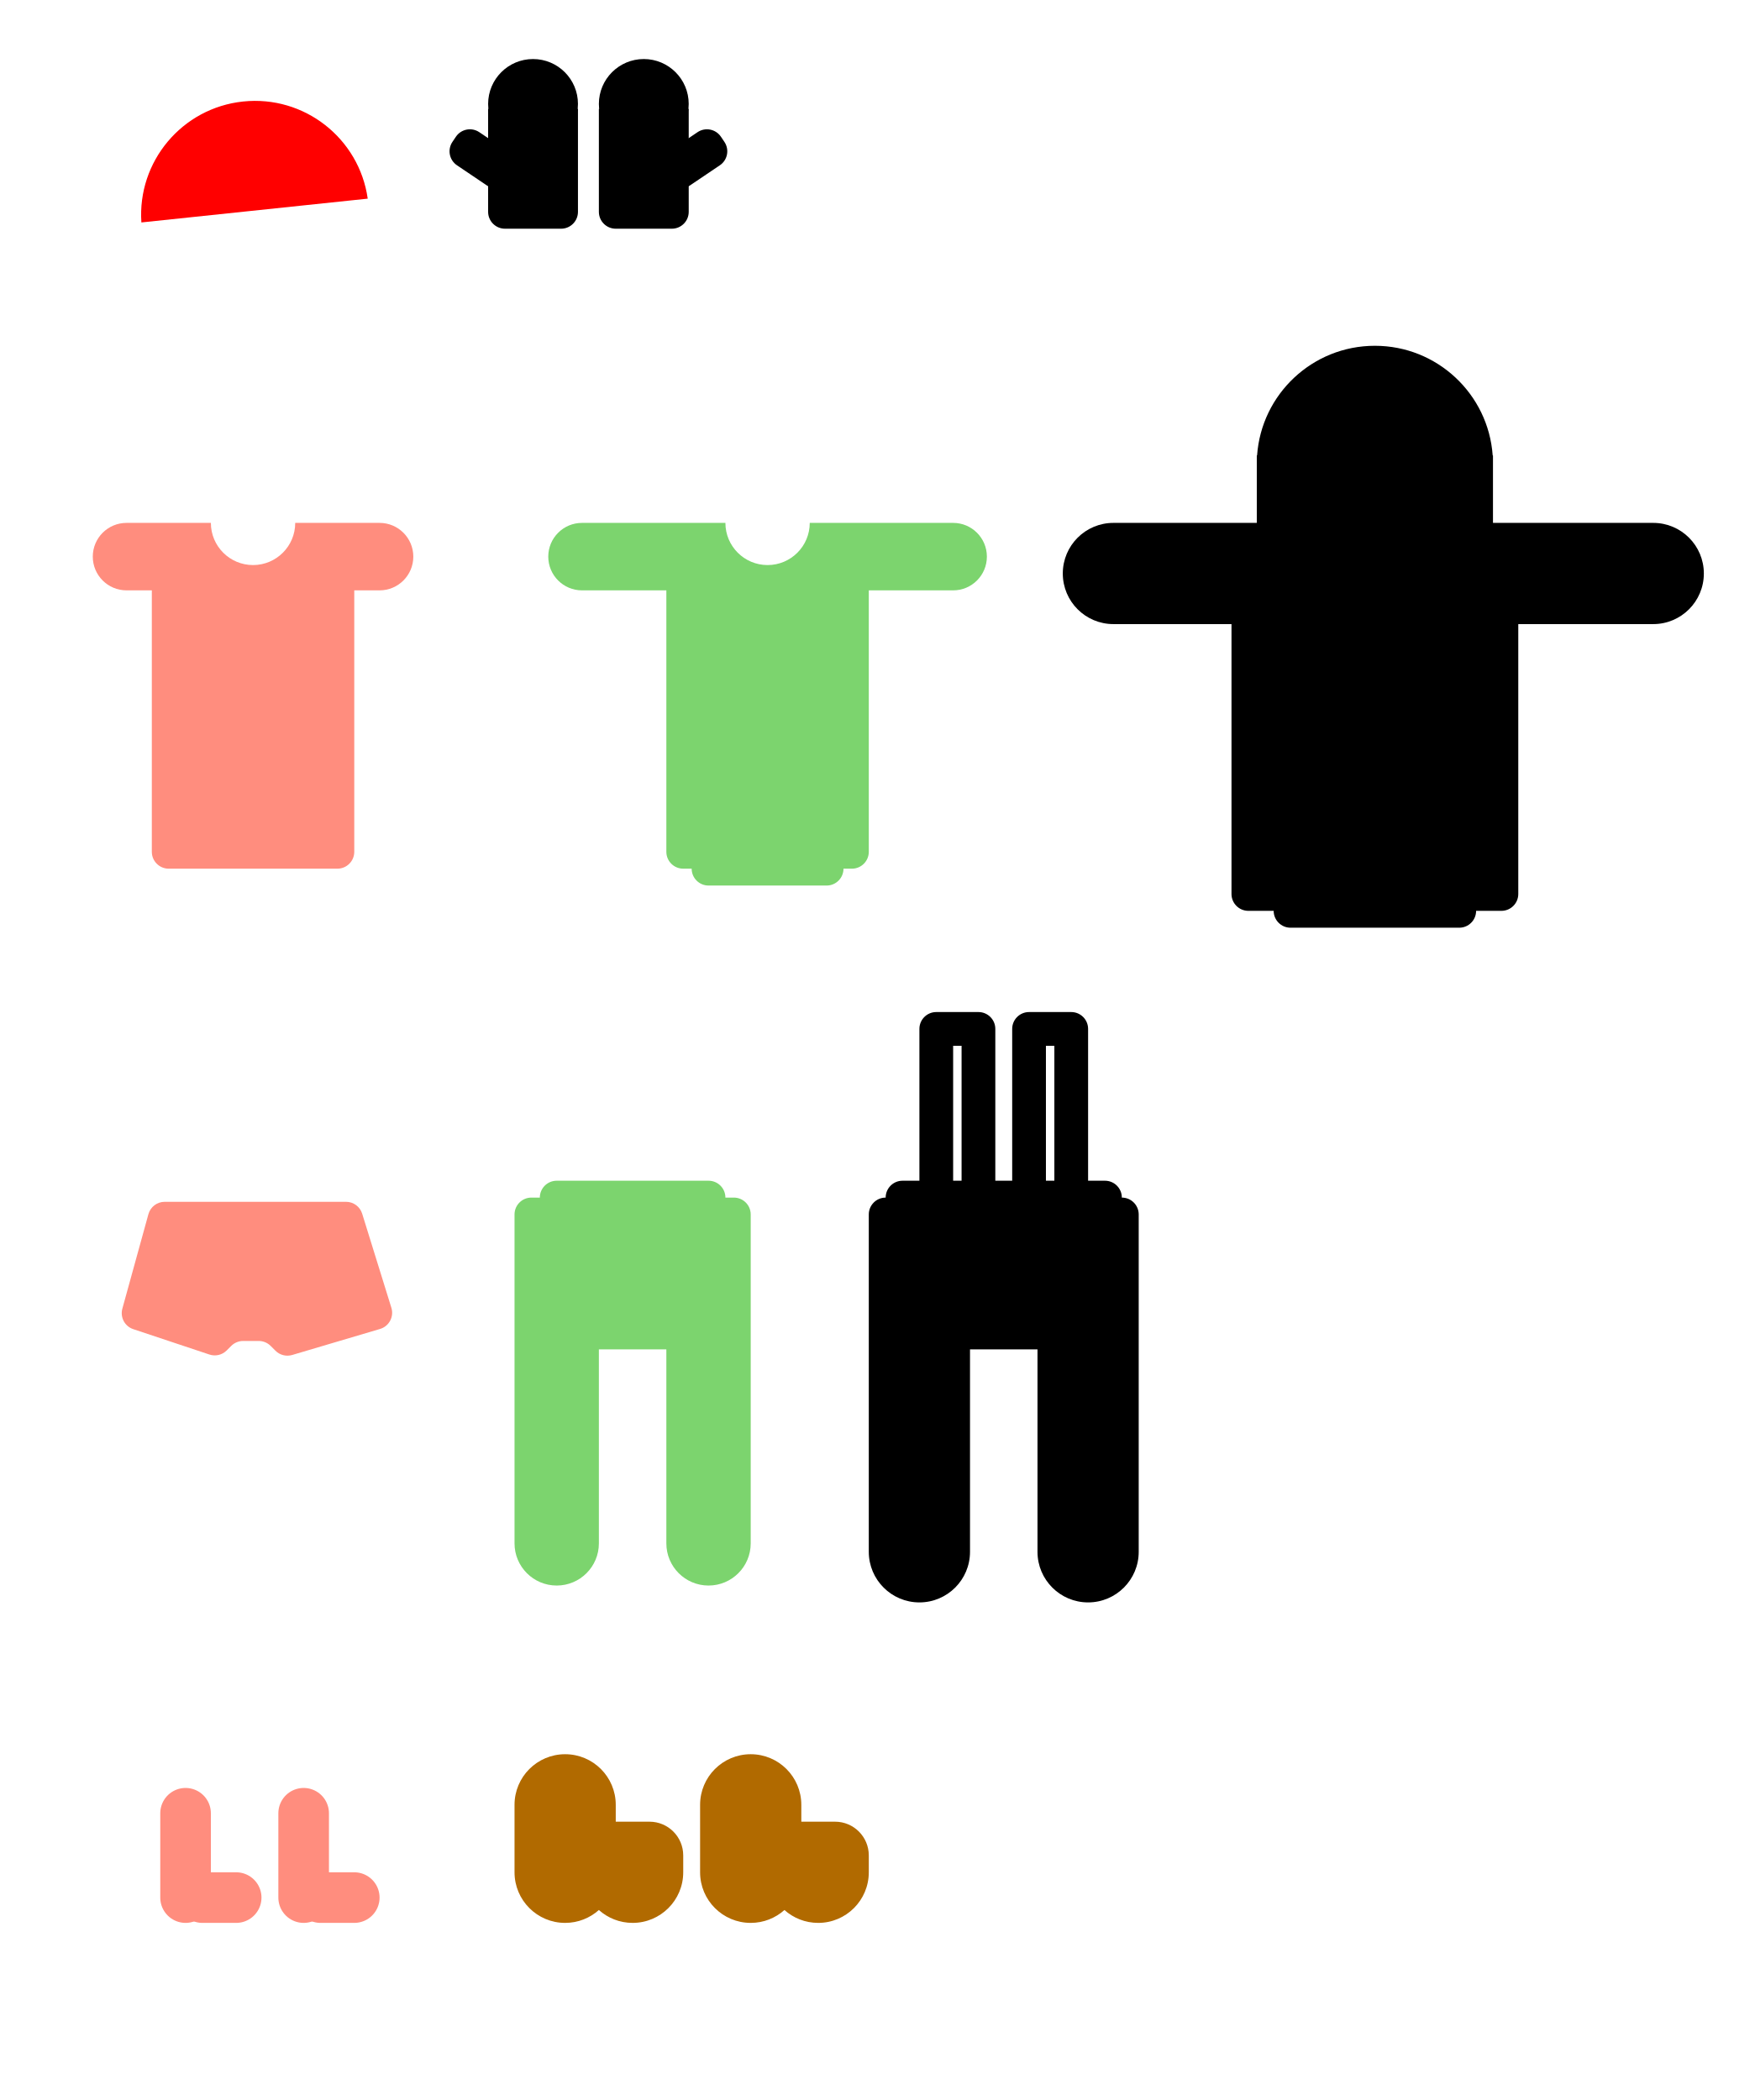
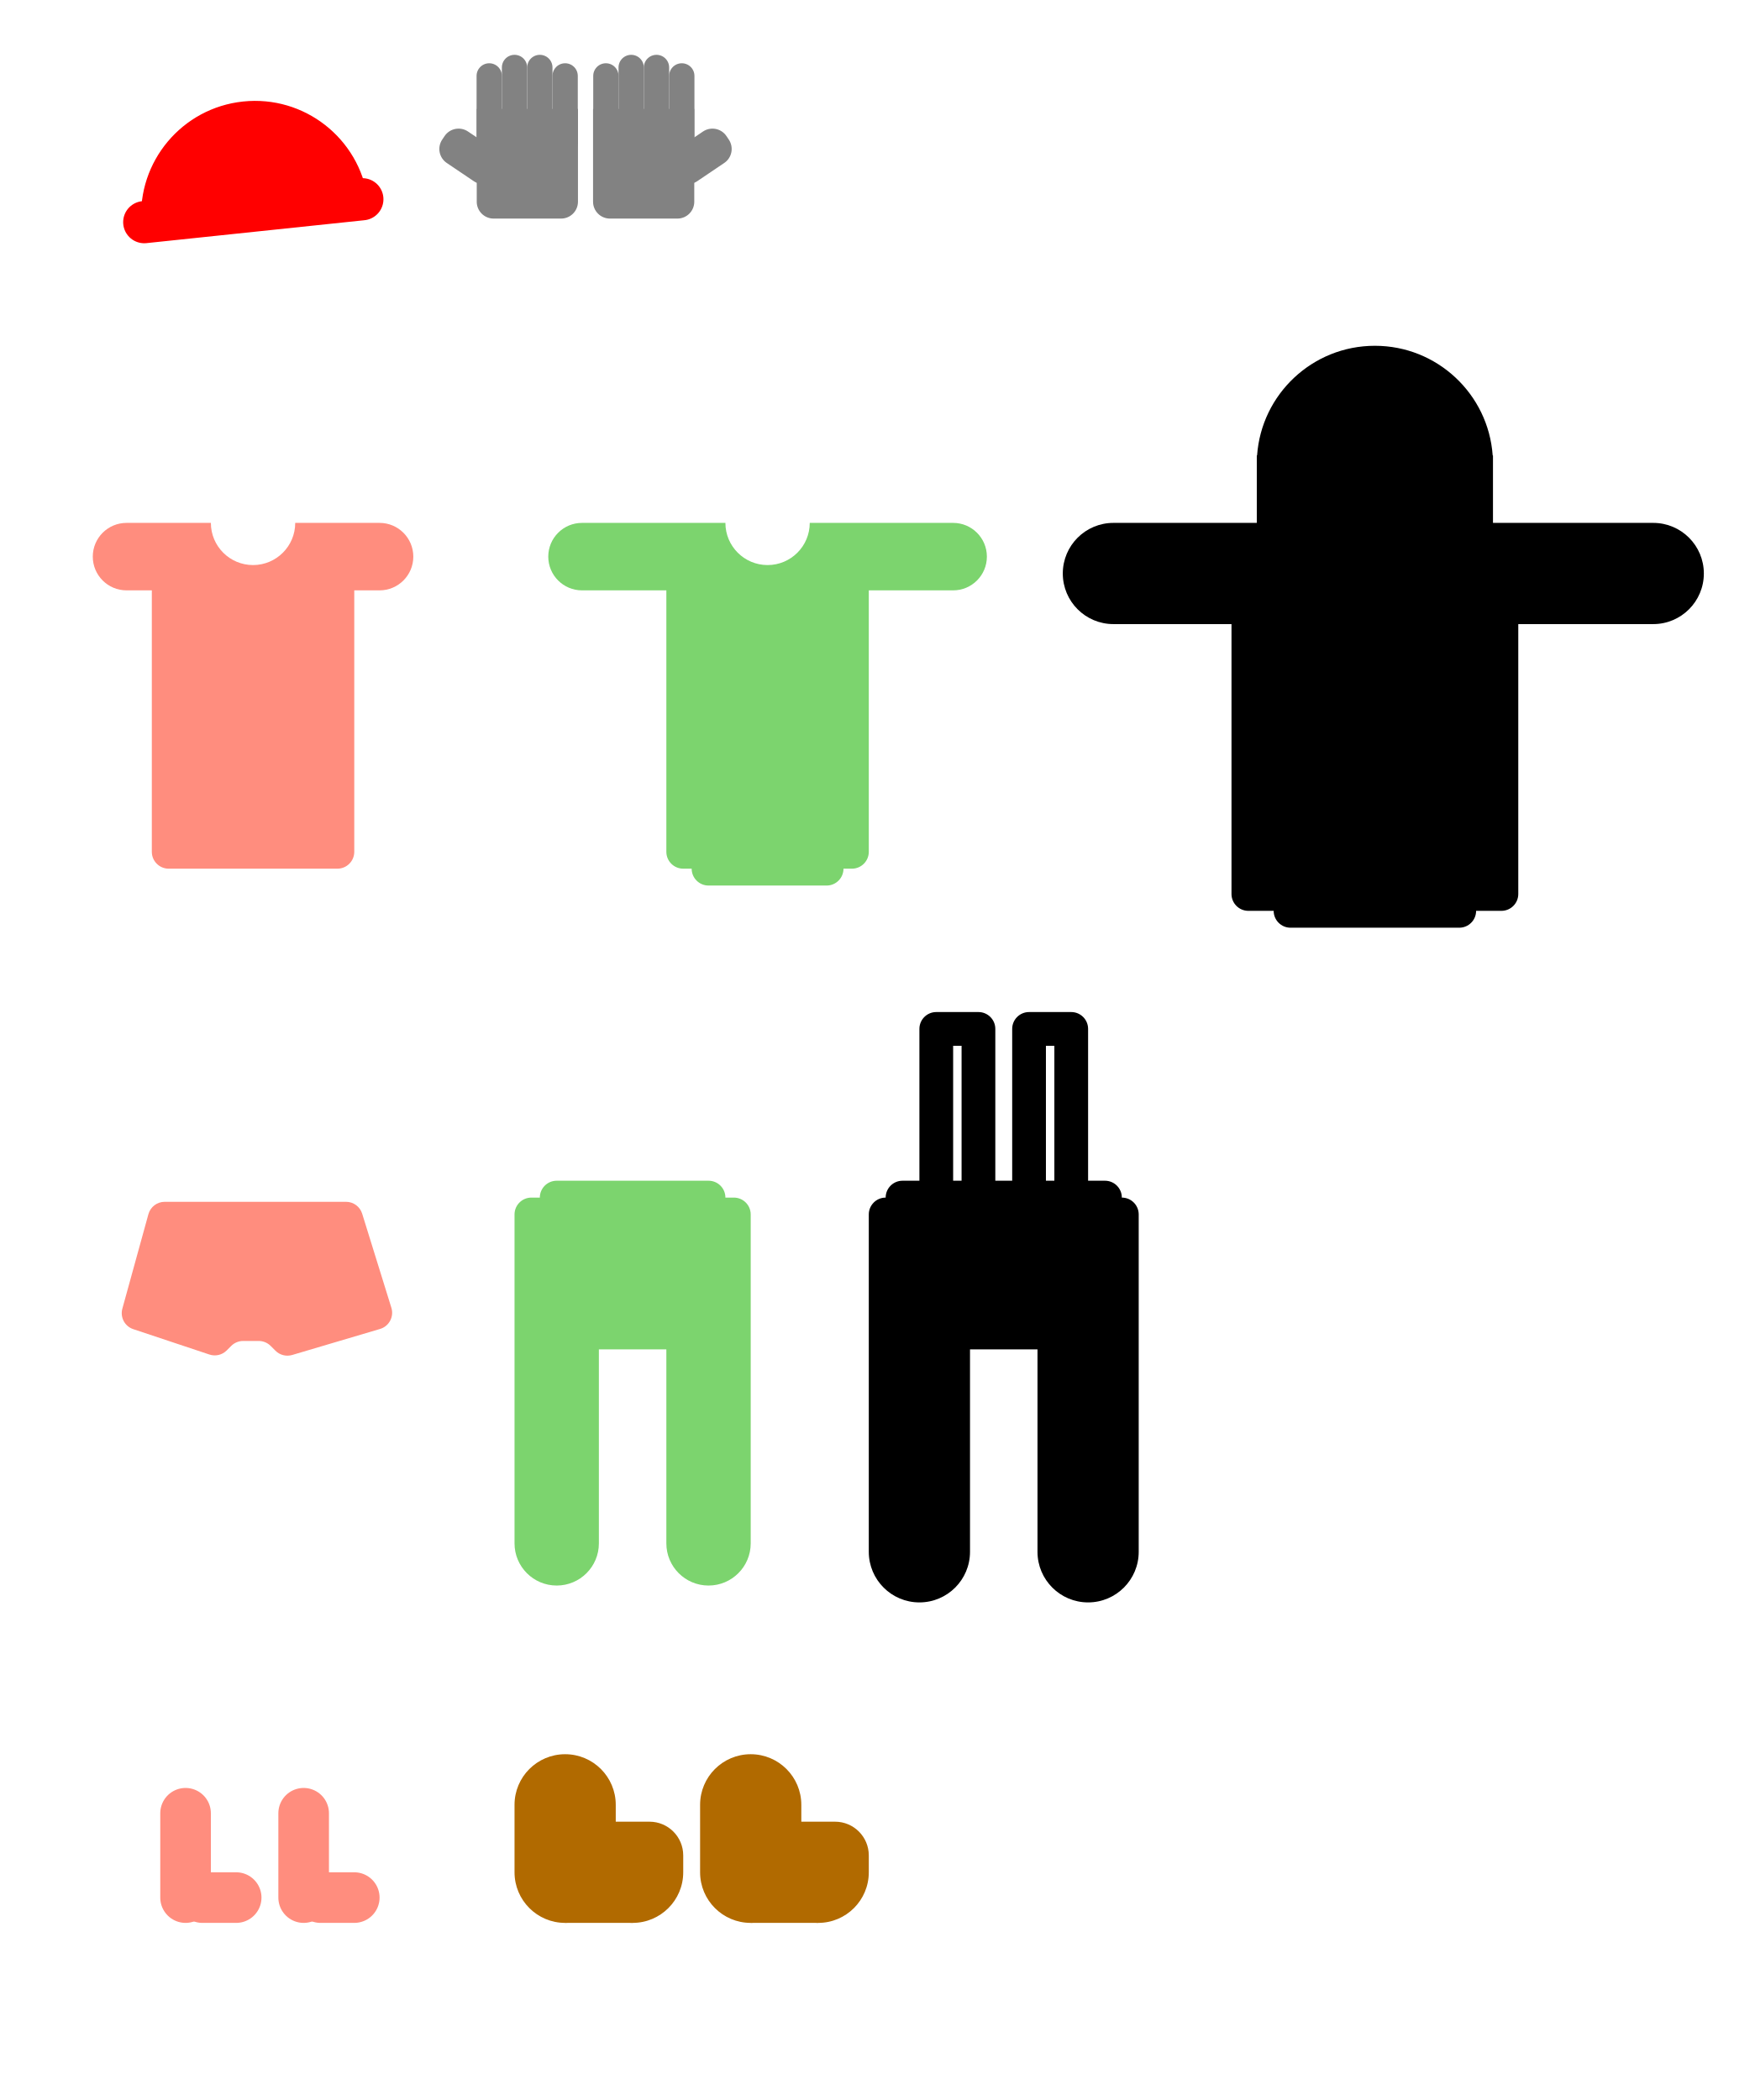
<svg xmlns="http://www.w3.org/2000/svg" width="208" height="249" viewBox="0 0 208 249" fill="none">
-   <path d="M71 12.917H81.651V25.118C81.651 26.223 80.755 27.118 79.651 27.118H73C71.895 27.118 71 26.223 71 25.118V12.917Z" fill="black" />
-   <circle cx="76.325" cy="12.325" r="5.325" fill="black" />
-   <rect x="77.485" y="19.188" width="8.284" height="4.734" rx="2" transform="rotate(-34 77.4851 19.1883)" fill="black" />
-   <path d="M68.52 12.917H57.869V25.118C57.869 26.223 58.765 27.118 59.869 27.118H66.52C67.625 27.118 68.52 26.223 68.52 25.118V12.917Z" fill="black" />
-   <circle r="5.325" transform="matrix(-1 0 0 1 63.1946 12.3254)" fill="black" />
-   <rect width="8.284" height="4.734" rx="2" transform="matrix(-0.829038 -0.559193 -0.559193 0.829038 62.0349 19.1883)" fill="black" />
  <path fill-rule="evenodd" clip-rule="evenodd" d="M43.596 23.554L16.762 26.375C16.269 19.163 21.572 12.797 28.821 12.036C36.069 11.274 42.58 16.397 43.596 23.554Z" fill="#FF0000" />
+   <line x1="17.101" y1="26.342" x2="42.959" y2="23.624" stroke="#FF0000" stroke-width="5" stroke-linecap="round" />
  <path fill-rule="evenodd" clip-rule="evenodd" d="M30 67C32.761 67 35 64.761 35 62H40H45C47.209 62 49 63.791 49 66C49 68.209 47.209 70 45 70H42V101C42 102.105 41.105 103 40 103H20C18.895 103 18 102.105 18 101V70H15C12.791 70 11 68.209 11 66C11 63.791 12.791 62 15 62H20H25C25 64.761 27.239 67 30 67Z" fill="#FF8D7E" />
  <path fill-rule="evenodd" clip-rule="evenodd" d="M96 62C96 64.761 93.761 67 91 67C88.239 67 86 64.761 86 62H81H69C66.791 62 65 63.791 65 66C65 68.209 66.791 70 69 70H79V101C79 102.105 79.895 103 81 103H82C82 104.105 82.895 105 84 105H98C99.105 105 100 104.105 100 103H101C102.105 103 103 102.105 103 101V70H113C115.209 70 117 68.209 117 66C117 63.791 115.209 62 113 62H101H96Z" fill="#7CD46E" />
  <path fill-rule="evenodd" clip-rule="evenodd" d="M177 55V62H178H196C199.314 62 202 64.686 202 68C202 71.314 199.314 74 196 74H180V106C180 107.105 179.105 108 178 108H175C175 109.105 174.105 110 173 110H153C151.895 110 151 109.105 151 108H148C146.895 108 146 107.105 146 106V74H132C128.686 74 126 71.314 126 68C126 64.686 128.686 62 132 62H148H149V55V54H149.035C149.548 46.735 155.604 41 163 41C170.396 41 176.452 46.735 176.965 54H177V55Z" fill="black" />
  <path d="M14.505 155.171L17.595 143.968C17.834 143.101 18.623 142.5 19.523 142.5H41.027C41.903 142.5 42.677 143.07 42.937 143.907L46.4 155.065C46.73 156.13 46.126 157.259 45.058 157.576L34.641 160.662C33.938 160.87 33.177 160.677 32.659 160.159L32.086 159.586C31.711 159.211 31.202 159 30.672 159H28.828C28.298 159 27.789 159.211 27.414 159.586L26.874 160.126C26.338 160.662 25.546 160.849 24.827 160.609L15.8 157.6C14.791 157.264 14.222 156.196 14.505 155.171Z" fill="#FF8D7E" />
  <path fill-rule="evenodd" clip-rule="evenodd" d="M66 140C64.895 140 64 140.895 64 142H63C61.895 142 61 142.895 61 144V148V158V183C61 185.761 63.239 188 66 188C68.761 188 71 185.761 71 183L71 160H79L79 183C79 185.761 81.239 188 84 188C86.761 188 89 185.761 89 183L89 158.002L89 158L89 148L89 144C89 142.895 88.105 142 87 142H86C86 140.895 85.105 140 84 140H66Z" fill="#7CD46E" />
  <path fill-rule="evenodd" clip-rule="evenodd" d="M113 124V140H114V124H113ZM109 122V140H107C105.895 140 105 140.895 105 142C103.895 142 103 142.895 103 144V147.992L103 148V184C103 187.314 105.686 190 109 190C112.314 190 115 187.314 115 184L115 160H123L123 184C123 187.314 125.686 190 129 190C132.314 190 135 187.314 135 184L135 158.005L135 158V144C135 142.895 134.105 142 133 142C133 140.895 132.105 140 131 140H129V122C129 120.895 128.105 120 127 120H122C120.895 120 120 120.895 120 122V140H118V122C118 120.895 117.105 120 116 120H111C109.895 120 109 120.895 109 122ZM125 140H124V124H125V140Z" fill="black" />
  <line x1="22" y1="215" x2="22" y2="225" stroke="#FF8D7E" stroke-width="6" stroke-linecap="round" />
  <line x1="24" y1="225" x2="28" y2="225" stroke="#FF8D7E" stroke-width="6" stroke-linecap="round" />
  <line x1="36" y1="215" x2="36" y2="225" stroke="#FF8D7E" stroke-width="6" stroke-linecap="round" />
  <line x1="38" y1="225" x2="42" y2="225" stroke="#FF8D7E" stroke-width="6" stroke-linecap="round" />
-   <path fill-rule="evenodd" clip-rule="evenodd" d="M67 208C70.314 208 73 210.686 73 214V216H75H77C79.209 216 81 217.791 81 220V222C81 225.314 78.314 228 75 228C73.463 228 72.061 227.422 71 226.472C69.939 227.422 68.537 228 67 228C63.686 228 61 225.314 61 222V214C61 210.686 63.686 208 67 208Z" fill="#B16A00" />
-   <path fill-rule="evenodd" clip-rule="evenodd" d="M89 208C92.314 208 95 210.686 95 214V216H97H99C101.209 216 103 217.791 103 220V222C103 225.314 100.314 228 97 228C95.463 228 94.061 227.422 93 226.472C91.939 227.422 90.537 228 89 228C85.686 228 83 225.314 83 222V214C83 210.686 85.686 208 89 208Z" fill="#B16A00" />
+   <path fill-rule="evenodd" clip-rule="evenodd" d="M73 214C73 210.686 70.314 208 67 208C63.686 208 61 210.686 61 214V222C61 225.314 63.686 228 67 228C68.537 228 69.939 227.422 71 226.472C72.061 227.422 73.463 228 75 228C78.314 228 81 225.314 81 222V220C81 217.791 79.209 216 77 216H75H73V214ZM97 224H89V228H97V224Z" fill="#B16A00" />
+   <path fill-rule="evenodd" clip-rule="evenodd" d="M95 214C95 210.686 92.314 208 89 208C85.686 208 83 210.686 83 214V222C83 225.314 85.686 228 89 228C90.537 228 91.939 227.422 93 226.472C94.061 227.422 95.463 228 97 228C100.314 228 103 225.314 103 222V220C103 217.791 101.209 216 99 216H97H95V214ZM75 224H67V228H75V224Z" fill="#B16A00" />
+   <path d="M68.52 12.917H56.52V23.917C56.52 25.022 57.416 25.917 58.52 25.917H66.52C67.625 25.917 68.52 25.022 68.52 23.917V12.917Z" fill="#828282" />
+   <rect width="7.875" height="4.5" rx="2" transform="matrix(-0.829038 -0.559193 -0.559193 0.829038 60.355 18.8786)" fill="#828282" />
+   <path d="M58 17V9" stroke="#828282" stroke-width="3" stroke-linecap="round" />
+   <path d="M61 16V8" stroke="#828282" stroke-width="3" stroke-linecap="round" />
+   <path d="M64 16V8" stroke="#828282" stroke-width="3" stroke-linecap="round" />
+   <path d="M67 17V9" stroke="#828282" stroke-width="3" stroke-linecap="round" />
+   <path d="M70.31 12.917H82.31V23.917C82.31 25.022 81.415 25.917 80.31 25.917H72.31C71.206 25.917 70.31 25.022 70.31 23.917V12.917Z" fill="#828282" />
+   <rect x="78.475" y="18.879" width="7.875" height="4.5" rx="2" transform="rotate(-34 78.4751 18.8786)" fill="#828282" />
+   <path d="M80.83 17V9" stroke="#828282" stroke-width="3" stroke-linecap="round" />
+   <path d="M77.83 16V8" stroke="#828282" stroke-width="3" stroke-linecap="round" />
+   <path d="M74.83 16V8" stroke="#828282" stroke-width="3" stroke-linecap="round" />
+   <path d="M71.83 17V9" stroke="#828282" stroke-width="3" stroke-linecap="round" />
</svg>
